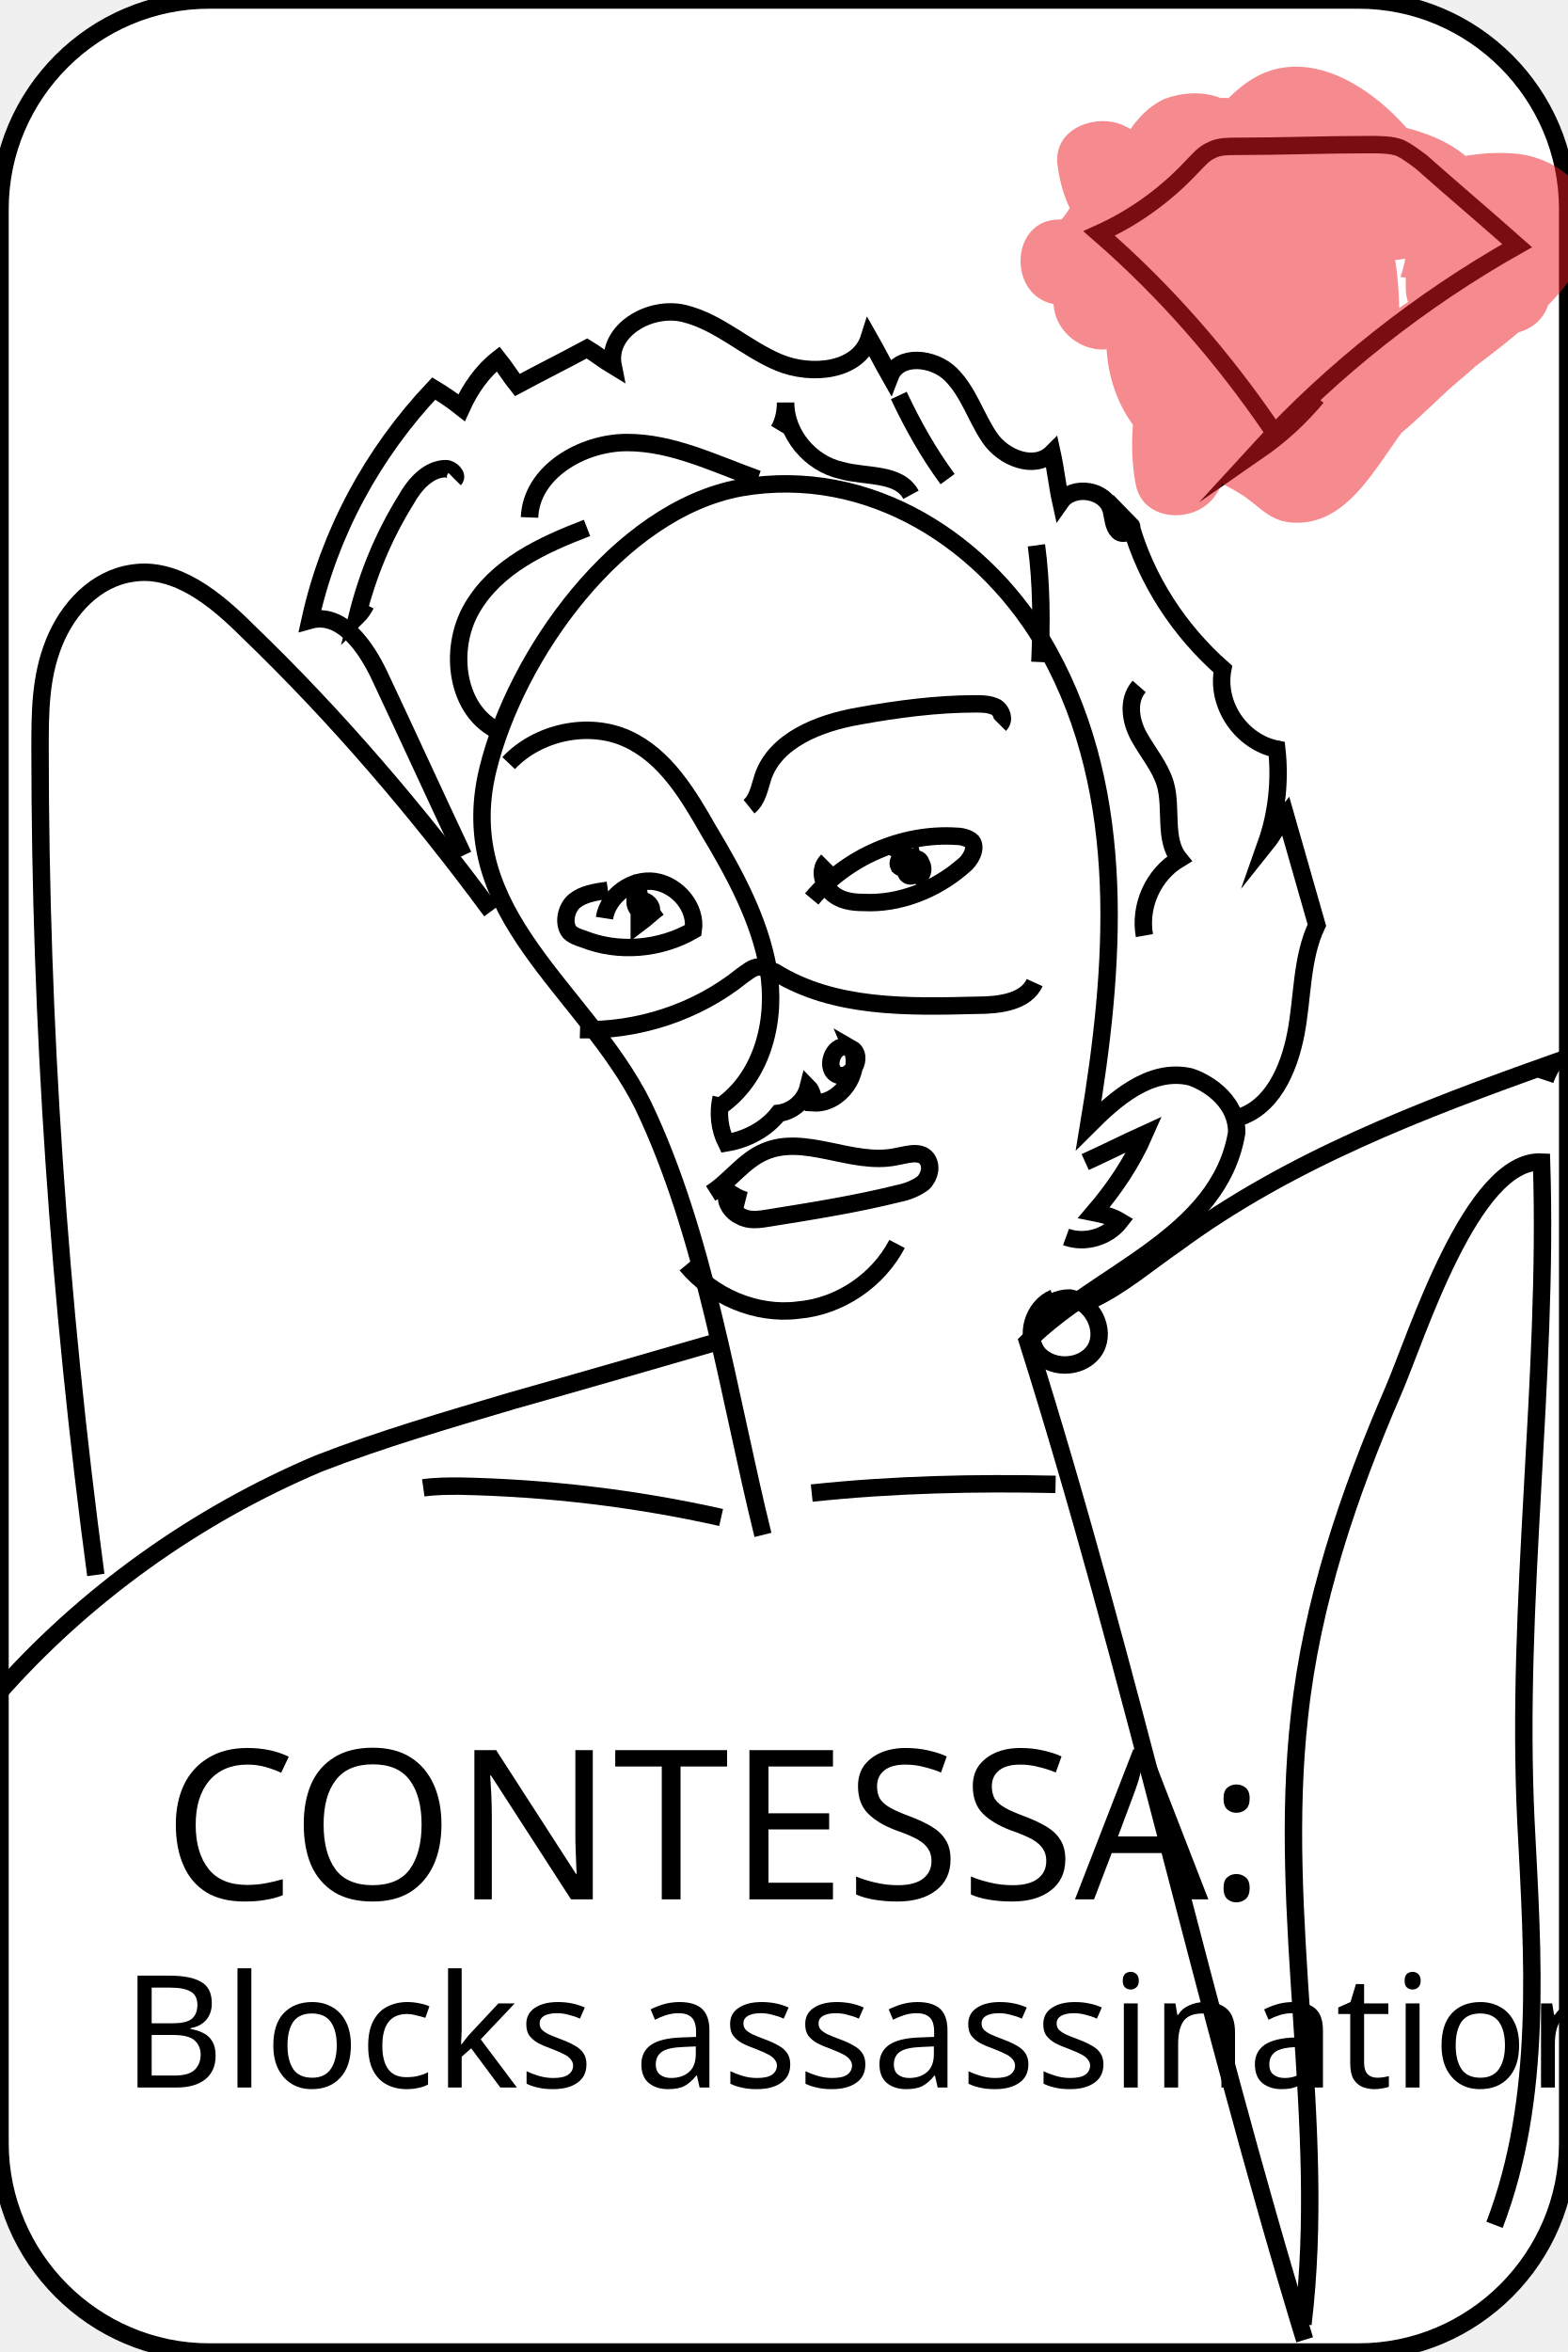
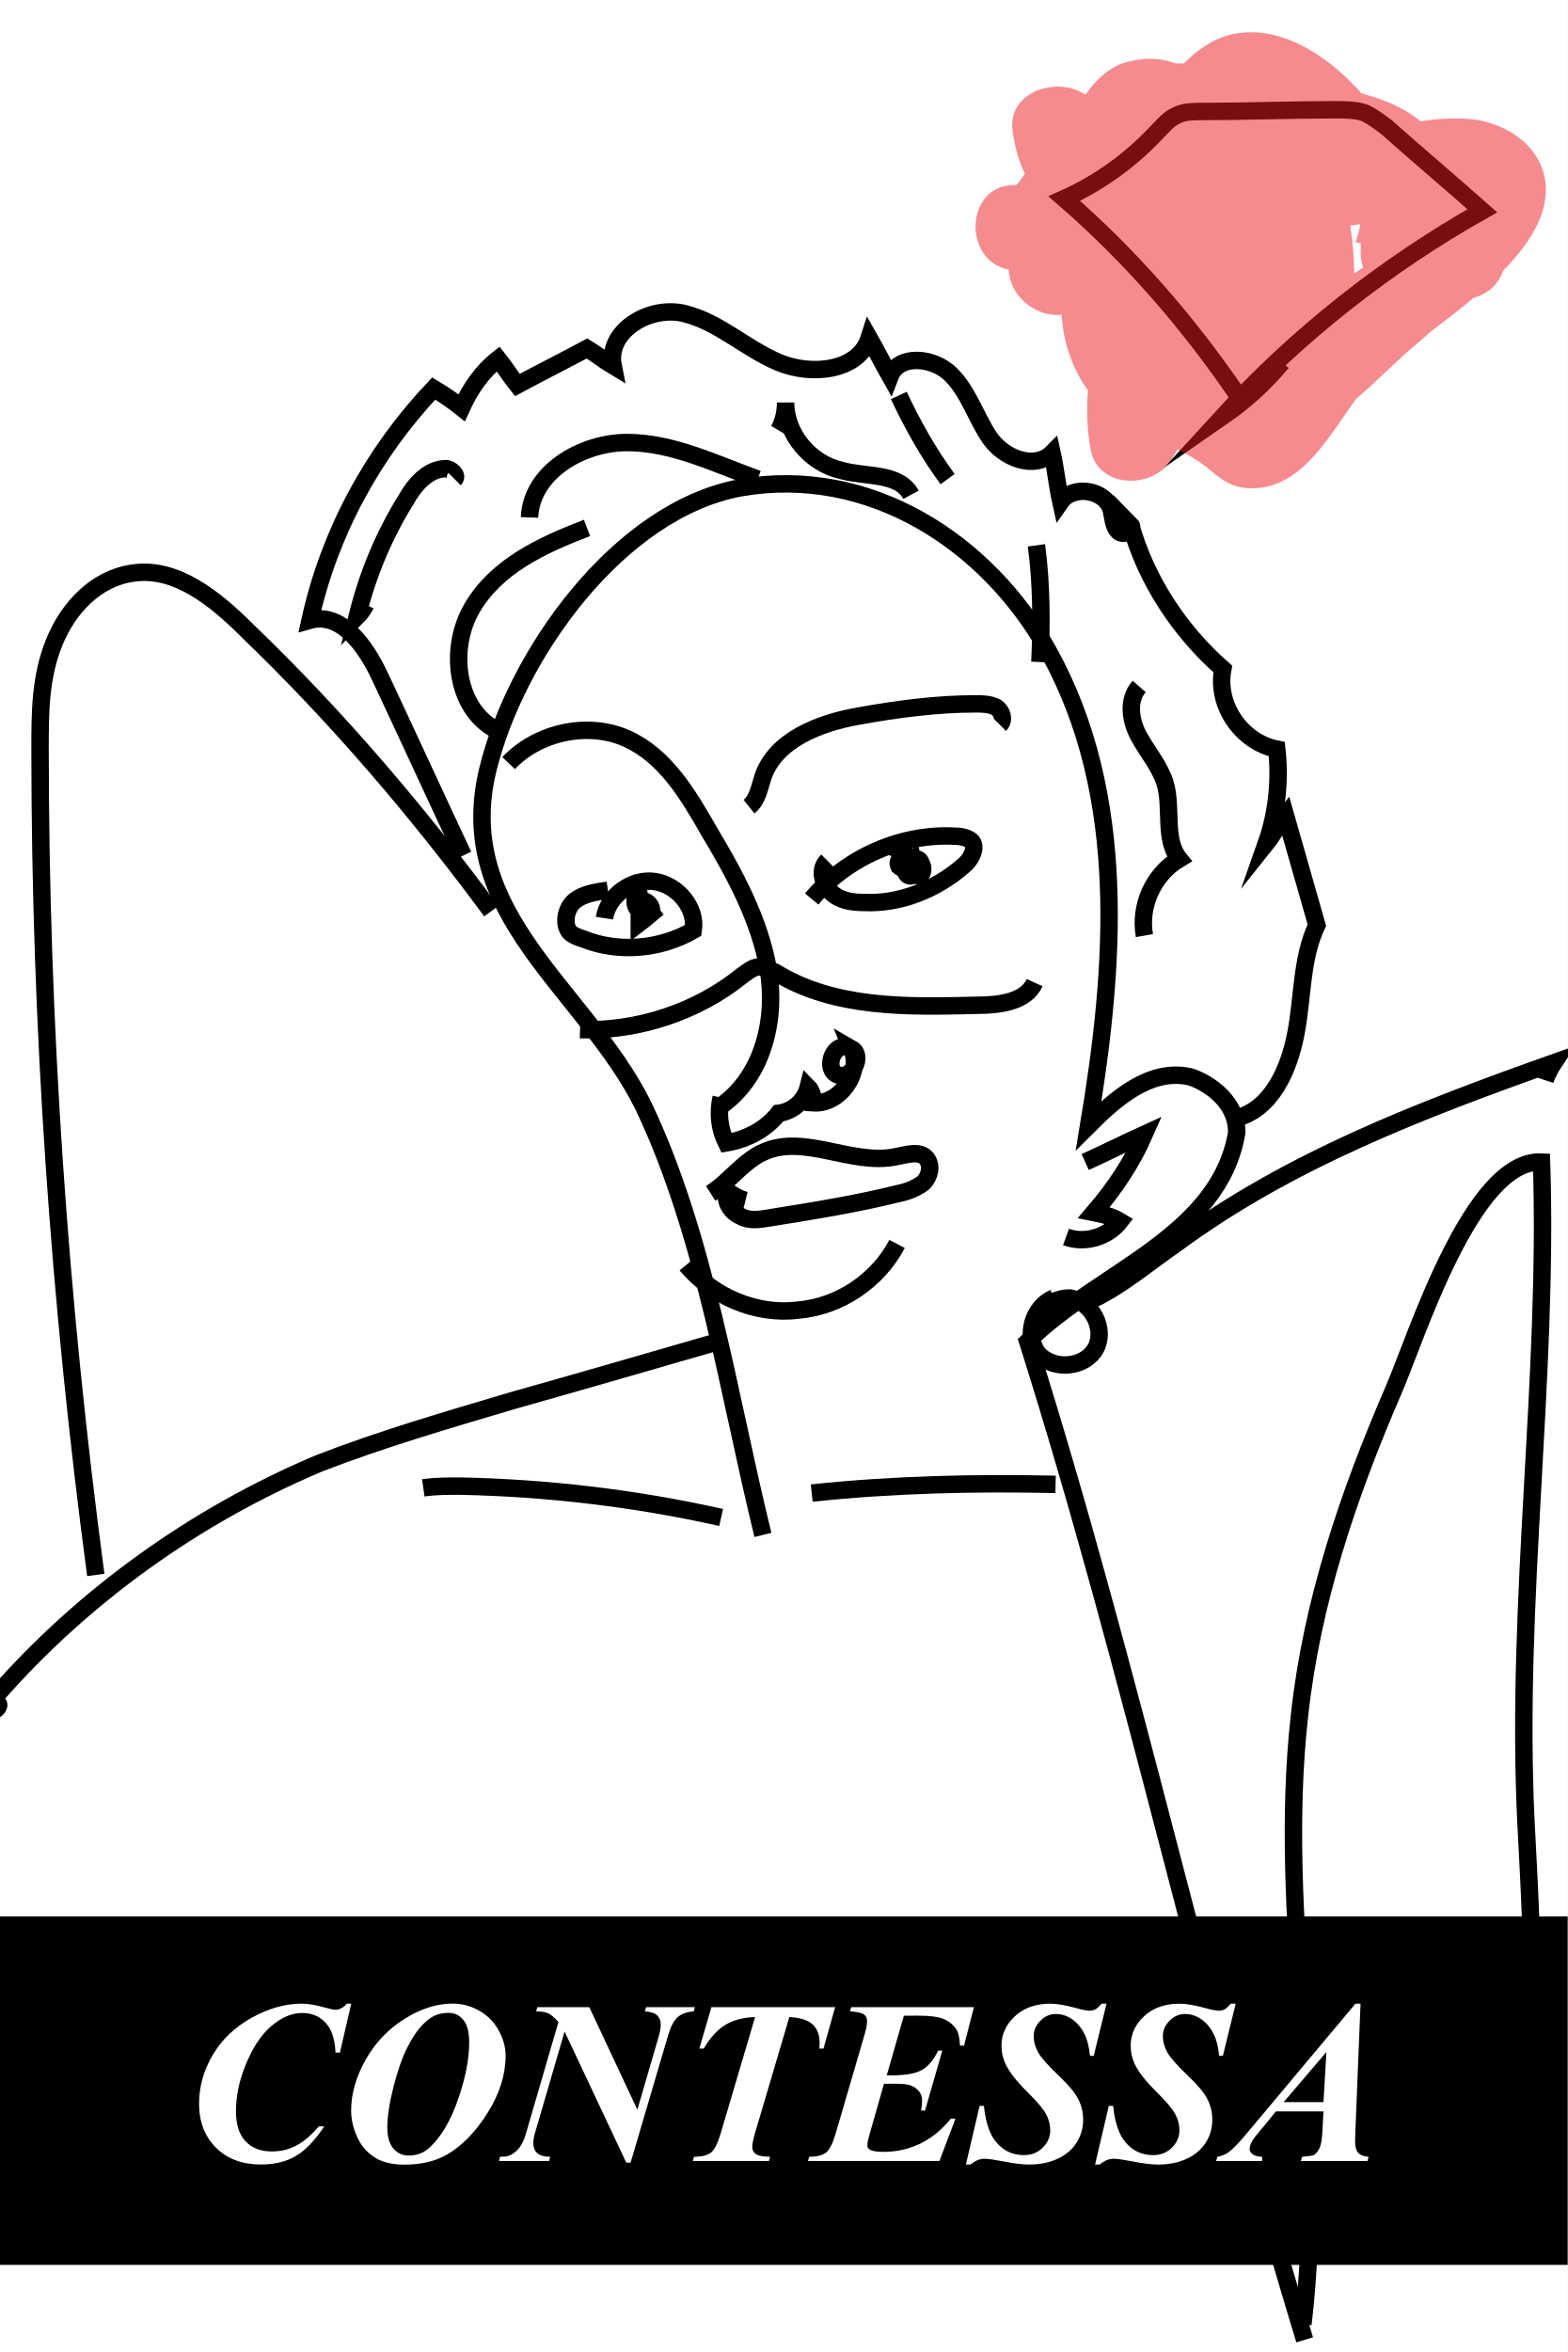
<svg xmlns="http://www.w3.org/2000/svg" version="1.1" id="Layer_1" x="0px" y="0px" viewBox="0 0 90 135" style="enable-background:new 0 0 90 135;" xml:space="preserve">
-   <style type="text/css">
+   <defs id="defs1888">
+     <rect x="6.586" y="110.904" width="81.449" height="36.743" id="rect2097" />
+   </defs>
+   <style type="text/css" id="style1843">
	.st0{fill:#FFFFFF;stroke:#000000;stroke-miterlimit:10;}
	.st1{fill:none;stroke:#000000;stroke-miterlimit:10;}
	.st2{opacity:0.51;}
	.st3{fill:#ED1C24;}
	.st4{fill:none;}
	.st5{font-family:'MosaicoSCSC';}
	.st6{font-size:9px;}
	.st7{font-size:12px;}
</style>
-   <path id="XMLID_15_" class="st0" d="M78,0H12C5.4,0,0,5.4,0,12v111c0,6.6,5.4,12,12,12h66c6.6,0,12-5.4,12-12V12C90,5.4,84.6,0,78,0  z" />
-   <path id="XMLID_92_" class="st1" d="M73,24.6c-2.8-4.1-6.1-7.9-9.9-11.2c2-0.9,3.8-2.2,5.3-3.8c0.4-0.4,0.7-0.8,1.2-1  c0.4-0.2,0.9-0.2,1.4-0.2c2.5,0,5.1-0.1,7.6-0.1c0.6,0,1.3,0,1.8,0.2c0.4,0.2,0.8,0.5,1.2,0.8c1.8,1.6,3.7,3.2,5.5,4.8  c-5.5,3.1-10.6,7.1-14.9,11.8c1.3-0.9,2.4-1.9,3.4-3.1" />
+   <rect style="fill:#ffffff;stroke-width:7.075;stroke-miterlimit:10" id="rect2163" width="90" height="135" x="0" y="0" />
+   <path id="XMLID_92_" class="st1" d="m 71,22.6 c -2.8,-4.1 -6.1,-7.9 -9.9,-11.2 2,-0.9 3.8,-2.2 5.3,-3.8 0.4,-0.4 0.7,-0.8 1.2,-1 0.4,-0.2 0.9,-0.2 1.4,-0.2 2.5,0 5.1,-0.1 7.6,-0.1 0.6,0 1.3,0 1.8,0.2 0.4,0.2 0.8,0.5 1.2,0.8 1.8,1.6 3.7,3.2 5.5,4.8 -5.5,3.1 -10.6,7.1 -14.9,11.8 1.3,-0.9 2.4,-1.9 3.4,-3.1" />
  <path id="XMLID_53_" class="st1" d="M43.8,88.1c-2-8.1-3.3-17.2-6.9-24.7C33.6,56.8,26,52.5,28,44.2c1.6-6.6,7.5-14.9,14.5-16.2  c7.4-1.3,14.2,3.1,17.7,9.4c4.6,8.3,3.8,18.2,2.3,27.2c1.5-1.5,3.5-3.3,5.8-2.8C69,62,71,63,71,65c-1,6-8,8-12,12  c6,19,10,38,15.9,57.3" />
  <path id="XMLID_94_" class="st1" d="M40.9,77.1c-3.8,1.1-7.6,2.2-11.5,3.3c-3.7,1.1-7.5,2.2-11.1,3.6c-7.1,3-13.5,7.6-18.5,13.3  c-0.2,0.2-0.4,0.6-0.2,0.8s0.5-0.4,0.2-0.3" />
  <path id="XMLID_95_" class="st1" d="M28.2,52.3c-4.2-5.7-8.9-11.2-14-16.1c-1.8-1.8-4.1-3.7-6.6-3.3c-2.1,0.3-3.7,2-4.5,4  S2.3,40.9,2.3,43c0,15.8,1.1,31.7,3.2,47.4" />
  <path id="XMLID_96_" class="st1" d="M62.7,74.6c1.7-0.8,3.2-2.1,4.8-3.2C74,66.6,81.6,63.7,89.2,61c-0.2,0.3-0.4,0.7-0.5,1" />
  <path id="XMLID_97_" class="st1" d="M74.8,133.4c1.4-11.6-1.5-23.3-0.2-34.9c0.7-6.5,2.8-12.7,5.4-18.7c1.3-3,4.5-13.3,8.5-13.1  c0.4,12.5-1.5,25.2-0.9,37.8c0.4,7.8,1,15.9-1.8,23.2" />
  <path id="XMLID_98_" class="st1" d="M70.9,64.2c2.1-0.5,3.1-2.8,3.5-4.9s0.3-4.3,1.2-6.2c-0.6-2.1-1.2-4.2-1.8-6.3  c-0.4,0.5-0.7,1.1-1.1,1.6c0.6-1.7,0.8-3.6,0.6-5.4c-2-0.4-3.5-2.5-3.1-4.6c-2.5-2.2-4.4-5.1-5.3-8.3c0.3,0.3-0.4,0.7-0.7,0.4  c-0.3-0.3-0.3-0.8-0.4-1.2c-0.3-1.2-2.2-1.5-2.9-0.5c-0.2-0.9-0.3-1.9-0.5-2.8c-1,1-2.8,0.3-3.6-0.9s-1.2-2.6-2.2-3.6  s-3-1.2-3.5,0.1c-0.4-0.7-0.8-1.5-1.2-2.2c-0.6,1.9-3.3,2.2-5.2,1.4c-1.9-0.8-3.4-2.3-5.4-2.8S34.8,19,35.2,21c-0.5-0.3-1-0.7-1.5-1  c-1.3,0.7-2.7,1.4-4,2.1c-0.4-0.5-0.7-1-1.1-1.5c-0.9,0.7-1.6,1.7-2.1,2.8c-0.5-0.4-1.1-0.8-1.6-1.1c-3.5,3.7-6,8.3-7.1,13.3  c1.8-0.5,3.2,1.5,4,3.2c1.6,3.4,3.2,6.9,4.8,10.3" />
  <path id="XMLID_99_" class="st1" d="M29.2,43.8c1.7-1.8,4.6-2.4,6.8-1.4c2.2,1,3.5,3.2,4.7,5.3c1.5,2.5,2.9,5.1,3.4,7.9  c0.5,2.9-0.3,6.1-2.6,7.8" />
  <path id="XMLID_100_" class="st1" d="M34.7,52.7c0.2-1.3,1.6-2.3,2.9-2.1c1.3,0.2,2.4,1.5,2.2,2.8c-1.9,1.1-4.3,1.3-6.3,0.5  c-0.3-0.1-0.6-0.2-0.8-0.4c-0.4-0.5-0.2-1.4,0.3-1.8c0.5-0.4,1.2-0.5,1.9-0.6" />
  <path id="XMLID_101_" class="st1" d="M46.6,51.6c2-2.4,5.2-3.8,8.3-3.6c0.3,0,0.7,0.1,0.9,0.3c0.3,0.4-0.1,1.1-0.5,1.4  c-1.6,1.4-3.7,2.2-5.7,2.1c-0.7,0-1.4-0.1-1.9-0.6c-0.5-0.5-0.7-1.3-0.2-1.8" />
  <path id="XMLID_102_" class="st1" d="M43,46.3c0.5-0.4,0.6-1.1,0.8-1.7c0.7-2.1,3.2-3.1,5.5-3.5c2.2-0.4,4.5-0.7,6.7-0.7  c0.4,0,0.8,0,1.2,0.2c0.3,0.2,0.5,0.7,0.2,1" />
  <path id="XMLID_103_" class="st1" d="M33.3,59.1c3.3,0.1,6.7-1,9.3-3.1c0.3-0.2,0.6-0.5,1-0.5c0.3,0,0.6,0.2,0.9,0.3  c3.4,2.1,7.6,2,11.6,1.9c1.3,0,2.8-0.2,3.3-1.3" />
  <path id="XMLID_104_" class="st1" d="M41.4,63c-0.2,0.9-0.1,1.8,0.3,2.6c1.2-0.2,2.3-0.8,3-1.7c0.8-0.1,1.5-0.7,1.7-1.5  c0.2,0.2,0.3,0.6,0.3,0.9c1.5,0.1,2.8-1.7,2.2-3.1c0.7,0.4,0,1.8-0.8,1.5c-0.8-0.3-0.3-1.8,0.5-1.6" />
  <path id="XMLID_105_" class="st1" d="M40.8,68.5c1.1-0.7,1.9-1.9,3.1-2.4c2.3-1,5,0.8,7.5,0.3c0.6-0.1,1.4-0.4,1.8,0.1  c0.3,0.4,0.2,1-0.2,1.4c-0.4,0.3-0.9,0.5-1.4,0.6c-2.4,0.6-4.9,1-7.4,1.4c-0.6,0.1-1.2,0.2-1.7-0.1c-0.5-0.2-1-0.9-0.7-1.4  c0.3,0.2,0.6,0.4,1,0.5" />
  <path id="XMLID_106_" class="st1" d="M39.4,72.6c1.5,1.8,4,2.9,6.4,2.6c2.4-0.2,4.6-1.7,5.7-3.8" />
  <path id="XMLID_107_" class="st1" d="M37.8,52.1c-0.4,0.3-0.7,0.6-1.1,0.9c0-0.4,0-0.9,0-1.3c0.3-0.1,0.7,0.2,0.7,0.5  c0,0.3-0.6,0.5-0.7,0.2c-0.1-0.3,0.5-0.6,0.5-0.2c-0.2,0.2-0.6,0.1-0.7-0.2c-0.1-0.3,0-0.6,0.1-0.9c0.2,0.2,0,0.6-0.3,0.6" />
  <path id="XMLID_108_" class="st1" d="M52.4,49.3c-0.4,0.2-0.2,0.8,0.2,0.8s0.4-0.8,0-0.8c0.4,0.2,0.5,0.7,0.2,1  c-0.4-0.1-0.8-0.4-0.8-0.9c0.4-0.3,0.9,0.5,0.5,0.7C52.4,50.4,52,50.3,52,50C51.9,49.7,52.1,49.5,52.4,49.3c0.1,0.4-0.6,0.7-0.8,0.4  c-0.2-0.4,0.5-0.8,0.7-0.4c-0.2,0.3-0.5,0.7-0.7,1" />
  <path id="XMLID_109_" class="st1" d="M62.3,66.7c1.1-0.5,2.3-1.1,3.4-1.6c-0.7,1.6-1.7,3.1-2.9,4.5c0.5,0.1,1,0.2,1.5,0.5  c-0.7,0.9-2,1.3-3.1,0.9" />
  <path id="XMLID_110_" class="st1" d="M59.9,75.4c0.1-0.6,0.9-0.9,1.5-0.9c1.3,0.2,2.1,1.8,1.5,2.9c-0.6,1.1-2.4,1.3-3.3,0.3  c-0.8-1-0.3-2.7,0.9-3.2" />
  <path id="XMLID_111_" class="st1" d="M43.5,27.5c-2.5-0.9-4.9-2.1-7.5-2.1c-2.6,0-5.5,1.7-5.6,4.3" />
  <path id="XMLID_112_" class="st1" d="M33.7,30.3c-2.6,1-5.2,2.2-6.6,4.6c-1.4,2.4-0.9,6,1.6,7.1" />
  <path id="XMLID_113_" class="st1" d="M26.1,27.5c0.2-0.2-0.2-0.6-0.5-0.6c-1,0-1.8,0.9-2.3,1.8c-1.3,2.1-2.2,4.3-2.8,6.7  c0.2-0.2,0.4-0.5,0.5-0.7" />
  <path id="XMLID_114_" class="st1" d="M52.3,28.4c-0.7-1.3-2.6-1-4-1.4c-1.8-0.4-3.2-2.1-3.2-3.9c0,0.5-0.1,1.1-0.4,1.6" />
  <path id="XMLID_115_" class="st1" d="M51.6,22.7c0.8,1.7,1.7,3.3,2.8,4.8" />
  <path id="XMLID_116_" class="st1" d="M59.5,31.3c0.3,2.2,0.3,4.5,0.2,6.7" />
  <path id="XMLID_117_" class="st1" d="M65.7,53.7c-0.3-1.7,0.5-3.5,2-4.4c-0.9-1.1-0.4-2.9-0.8-4.3c-0.3-1-1-1.8-1.5-2.7  c-0.5-0.9-0.7-2.1,0-2.9" />
  <path id="XMLID_119_" class="st1" d="M41.4,87.1c-4.9-1.1-10-1.7-15-1.8c-0.7,0-1.4,0-2.1,0.1" />
  <path id="XMLID_120_" class="st1" d="M46.6,85.7c4.7-0.5,9.4-0.6,14-0.5" />
-   <g id="XMLID_161_" class="st2">
+   <g id="XMLID_161_" class="st2" transform="translate(-2.581339,-1.979801)">
    <g id="XMLID_12_">
-       <path id="XMLID_18_" class="st3" d="M61,17.5c3.2,0,3.8-2.2,5.5-4.4c-1.4-0.8-2.8-1.6-4.2-2.4c-0.7,2.1-1.5,4-1.8,6.2    c-0.4,3.1,4.2,4.6,4.8,1.3c0.5-2.5,1.4-5.1,2.2-7.6c-1.2,0.5-2.4,1-3.7,1.5c0.6,0.4-0.3,4.5,1.3,5.8c1.2,1,3,1,3.9-0.5    c1.4-2.4,1.1-4.6,1-7.2c-0.2-3.2-5-3.2-5,0c0,2.8-0.9,5.3-0.5,8.1c0.3,2,2.9,2.2,4.2,1.1c3.1-2.6,3.2-6.9,3.9-10.6    c-1.6-0.2-3.3-0.4-4.9-0.7c-0.1,2-0.2,3.9,0.2,5.8c0.4,2,3.7,2.5,4.6,0.6c1.2-2.7,1.2-6.7-1.7-8.5c-1.2-0.8-2.7-0.8-4-0.3    c-0.6,0.3-1.1,0.7-1.5,1.2c-0.3,0.3-0.5,0.7-0.7,1c-0.9,1-0.6,1.5,0.9,1.4c-1.3,0.7-2.5,1.4-3.8,2.2c1.7,0.8,2.5,2.4,4.5,2.6    c1.8,0.2,3.5-0.6,4.8-1.7c1.2-1.1,2-3.5,3.7-3.3c1,0.1,1.6,1.8,2.4,2.1c-0.1-0.4-0.2-0.9-0.3-1.3c-0.7,0-1.3-0.3-1.6-0.8    c-0.1,1-0.3,2-0.4,3c0.5-0.5,3.1-0.2,3.7,0c2.1,0.6,2.7,1.4,1.9,3.8c1.6,0.2,3.3,0.4,4.9,0.7c-0.1-1.1,0-2.3,0.2-3.4    c-0.8,0.6-1.6,1.2-2.4,1.8c0.2,0.6,0.3,1.2,0.5,1.7c1.4-0.6,2.8-1.2,4.3-1.8c-0.2-0.4-0.4-0.8-0.7-1.2c-0.2,0.8-0.4,1.6-0.6,2.4    c0.2-0.2,0.4-0.3,0.5-0.5c-1.4-0.6-2.8-1.2-4.3-1.8c0.5,3.5-4.7,4.4-6.1,6.6c-0.3,0.3-0.5,0.6-0.8,0.8c1.2,0.7,1.6,0.5,1.2-0.7    c0.4-1.2-0.4-2.4,0.4-3.7c-1.6-0.4-3.1-0.8-4.7-1.3c0.1,3.6-1.6,7.1-1.1,10.9c0.3,1.9,1.9,3.1,3.8,2.2c4.9-2.4,5.5-10.5,4.3-15.1    c-0.4-1.7-3-2.6-4.2-1.1c-2,2.5-2.8,6.3-1.7,9.4c0.7,2,3.5,2.6,4.6,0.6c1.6-3,3.3-8.7-1.2-10.1c-5-1.6-7.2,5.3-7.8,9    c-0.4,2.1,1.6,4,3.7,2.8c2.5-1.4,5.5-3.9,5.4-7c-0.1-2.1-1.6-3.9-3.9-3.8c-4.9,0.1-8.8,8.4-8,12.6c0.3,1.7,2.4,2.2,3.7,1.5    c4-2.1,5.6-8,4-12.1c-0.5-1.5-2.2-2.4-3.7-1.5c-4.3,2.5-6.4,9.3-5.5,14c0.4,2.2,3.5,2.3,4.6,0.6c2-3,2.7-8.2,0.8-11.4    c-1.5-2.6-5-2.9-6.5,0c-1.3,2.6-0.3,6.6,1.9,8.4c1.5,1.2,3.7,2,5.3,3c1.2,0.8,1.7,1.7,3.4,1.6c3.4-0.2,4.9-4.7,7-6.6    c2.7-2.4,7.9-5.4,9.3-8.9c1.1-2.8-0.7-5-3.4-5.6c-1.7-0.3-3.6,0-5.2,0.4c-3,0.7-4.9,1-8.1,0.5c-3.1-0.5-4.5,4.3-1.3,4.8    c3.7,0.6,6.3,0.7,9.9-0.2c0.8-0.2,1.7-0.3,2.5-0.5c0.8-0.3,1.2-1.3-0.2-0.2c-1.5,1.2-2.8,2.6-4.3,3.9c-1.4,1.1-3.3,2.2-4.4,3.6    c-0.5,0.6-2.1,4-1.6,3.8c0.4-0.2-1.1-1.4-2.1-2c-0.5-0.3-1.1-0.4-1.5-0.7c-0.2-0.1-3.1-2.5-2.8-2.6c-0.8-0.2-1.6-0.4-2.4-0.6    c1.5,1.5,0.6,5.3-0.4,6.8c1.5,0.2,3,0.4,4.6,0.6c-0.5-2.4,1-7.1,3.2-8.3c-1.2-0.5-2.4-1-3.7-1.5c0.7,2,0.4,5.3-1.7,6.5    c1.2,0.5,2.4,1,3.7,1.5c-0.4-2,5.2-8.1-0.8-4.7c1.2,0.9,2.4,1.9,3.7,2.8c0.2-1.4,1.7-3.4,1.6-4.8c-0.2-2-1.3,1.3-1.8,2.1    c1.5,0.2,3,0.4,4.6,0.6c-0.4-1.2-0.4-3.4,0.5-4.5c-1.4-0.4-2.8-0.7-4.2-1.1c0.6,2.4,0.8,8.1-2,9.4c1.3,0.7,2.5,1.4,3.8,2.2    c-0.5-3.8,1.2-7.2,1.1-10.9c0-2.5-3.3-3.4-4.7-1.3c-1.8,2.9-2.3,12.8,3,12.4c2.5-0.2,5.3-3.5,7.1-5c2.3-1.9,5-4.7,4.5-7.9    c-0.3-2.2-2.5-3.2-4.3-1.8c-0.2,0.2-0.4,0.3-0.5,0.5c-0.7,0.6-0.8,1.6-0.6,2.4c0.2,1.4,0.9,2.4,1.9,3.4c1.6,1.4,4.3,0.5,4.3-1.8    c0-3.4-2.1-6.4-5.5-6.7c-1-0.1-2.2,0.9-2.4,1.8c-0.4,1.6-0.4,3-0.4,4.7c0,2.8,4.1,3.4,4.9,0.7c1.2-4.1,0.7-7.9-3.7-9.5    c-3-1.1-7.7-1.5-10.3,0.9c-0.8,0.7-1,2.1-0.4,3c3.3,5.3,15.4,3.8,10.4-3.2c-1.8-2.5-5.2-5.3-8.5-4.4c-1.4,0.4-2.4,1.4-3.4,2.5    c-2.4,2.7-2.3,2.1-5.2,0.7c-1.5-0.7-4,0.1-3.8,2.2c0.3,2.3,1.3,4.7,4.1,4.7c1,0,1.8-0.3,2.7-1c0.9-0.7,2.5-4.5,1-1.1    c1.5,0.2,3,0.4,4.6,0.6c-0.3-1.5-0.1-3,0-4.5C73,5.3,68.5,4.6,68,7.4c-0.5,2.7-0.4,6.5-2.6,8.4c1.4,0.4,2.8,0.7,4.2,1.1    c-0.3-2,0.6-4.7,0.6-6.8c-1.7,0-3.3,0-5,0c0.1,1.4,0.4,3.4-0.3,4.7c1.3-0.2,2.6-0.3,3.9-0.5c-0.3-0.3,0-3.2-0.2-3.8    c-0.4-1.3-1.1-2-2.2-2.7c-1.4-1-3.2,0.1-3.7,1.5c-0.8,2.4-1.7,5.1-2.2,7.6c1.6,0.4,3.2,0.9,4.8,1.3c0.3-2.2,1.1-4.1,1.8-6.2    c0.7-2.3-2.6-4.4-4.2-2.4c-0.3,0.4-1.8,3-2,3C57.8,12.5,57.8,17.5,61,17.5L61,17.5z" />
+       <path id="XMLID_18_" class="st3" d="m 61,17.5 c 3.2,0 3.8,-2.2 5.5,-4.4 -1.4,-0.8 -2.8,-1.6 -4.2,-2.4 -0.7,2.1 -1.5,4 -1.8,6.2 -0.4,3.1 4.2,4.6 4.8,1.3 0.5,-2.5 1.4,-5.1 2.2,-7.6 -1.2,0.5 -2.4,1 -3.7,1.5 0.6,0.4 -0.3,4.5 1.3,5.8 1.2,1 3,1 3.9,-0.5 1.4,-2.4 1.1,-4.6 1,-7.2 -0.2,-3.2 -5,-3.2 -5,0 0,2.8 -0.9,5.3 -0.5,8.1 0.3,2 2.9,2.2 4.2,1.1 3.1,-2.6 3.2,-6.9 3.9,-10.6 C 71,8.6 69.3,8.4 67.7,8.1 c -0.1,2 -0.2,3.9 0.2,5.8 0.4,2 3.7,2.5 4.6,0.6 C 73.7,11.8 73.7,7.8 70.8,6 69.6,5.2 68.1,5.2 66.8,5.7 66.2,6 65.7,6.4 65.3,6.9 c -0.3,0.3 -0.5,0.7 -0.7,1 -0.9,1 -0.6,1.5 0.9,1.4 -1.3,0.7 -2.5,1.4 -3.8,2.2 1.7,0.8 2.5,2.4 4.5,2.6 1.8,0.2 3.5,-0.6 4.8,-1.7 1.2,-1.1 2,-3.5 3.7,-3.3 1,0.1 1.6,1.8 2.4,2.1 -0.1,-0.4 -0.2,-0.9 -0.3,-1.3 -0.7,0 -1.3,-0.3 -1.6,-0.8 -0.1,1 -0.3,2 -0.4,3 0.5,-0.5 3.1,-0.2 3.7,0 2.1,0.6 2.7,1.4 1.9,3.8 1.6,0.2 3.3,0.4 4.9,0.7 -0.1,-1.1 0,-2.3 0.2,-3.4 -0.8,0.6 -1.6,1.2 -2.4,1.8 0.2,0.6 0.3,1.2 0.5,1.7 1.4,-0.6 2.8,-1.2 4.3,-1.8 -0.2,-0.4 -0.4,-0.8 -0.7,-1.2 -0.2,0.8 -0.4,1.6 -0.6,2.4 0.2,-0.2 0.4,-0.3 0.5,-0.5 -1.4,-0.6 -2.8,-1.2 -4.3,-1.8 0.5,3.5 -4.7,4.4 -6.1,6.6 -0.3,0.3 -0.5,0.6 -0.8,0.8 1.2,0.7 1.6,0.5 1.2,-0.7 0.4,-1.2 -0.4,-2.4 0.4,-3.7 -1.6,-0.4 -3.1,-0.8 -4.7,-1.3 0.1,3.6 -1.6,7.1 -1.1,10.9 0.3,1.9 1.9,3.1 3.8,2.2 4.9,-2.4 5.5,-10.5 4.3,-15.1 -0.4,-1.7 -3,-2.6 -4.2,-1.1 -2,2.5 -2.8,6.3 -1.7,9.4 0.7,2 3.5,2.6 4.6,0.6 1.6,-3 3.3,-8.7 -1.2,-10.1 -5,-1.6 -7.2,5.3 -7.8,9 -0.4,2.1 1.6,4 3.7,2.8 2.5,-1.4 5.5,-3.9 5.4,-7 -0.1,-2.1 -1.6,-3.9 -3.9,-3.8 -4.9,0.1 -8.8,8.4 -8,12.6 0.3,1.7 2.4,2.2 3.7,1.5 4,-2.1 5.6,-8 4,-12.1 -0.5,-1.5 -2.2,-2.4 -3.7,-1.5 -4.3,2.5 -6.4,9.3 -5.5,14 0.4,2.2 3.5,2.3 4.6,0.6 2,-3 2.7,-8.2 0.8,-11.4 -1.5,-2.6 -5,-2.9 -6.5,0 -1.3,2.6 -0.3,6.6 1.9,8.4 1.5,1.2 3.7,2 5.3,3 1.2,0.8 1.7,1.7 3.4,1.6 3.4,-0.2 4.9,-4.7 7,-6.6 2.7,-2.4 7.9,-5.4 9.3,-8.9 1.1,-2.8 -0.7,-5 -3.4,-5.6 -1.7,-0.3 -3.6,0 -5.2,0.4 -3,0.7 -4.9,1 -8.1,0.5 -3.1,-0.5 -4.5,4.3 -1.3,4.8 3.7,0.6 6.3,0.7 9.9,-0.2 0.8,-0.2 1.7,-0.3 2.5,-0.5 0.8,-0.3 1.2,-1.3 -0.2,-0.2 -1.5,1.2 -2.8,2.6 -4.3,3.9 -1.4,1.1 -3.3,2.2 -4.4,3.6 -0.5,0.6 -2.1,4 -1.6,3.8 0.4,-0.2 -1.1,-1.4 -2.1,-2 -0.5,-0.3 -1.1,-0.4 -1.5,-0.7 -0.2,-0.1 -3.1,-2.5 -2.8,-2.6 -0.8,-0.2 -1.6,-0.4 -2.4,-0.6 1.5,1.5 0.6,5.3 -0.4,6.8 1.5,0.2 3,0.4 4.6,0.6 -0.5,-2.4 1,-7.1 3.2,-8.3 -1.2,-0.5 -2.4,-1 -3.7,-1.5 0.7,2 0.4,5.3 -1.7,6.5 1.2,0.5 2.4,1 3.7,1.5 -0.4,-2 5.2,-8.1 -0.8,-4.7 1.2,0.9 2.4,1.9 3.7,2.8 0.2,-1.4 1.7,-3.4 1.6,-4.8 -0.2,-2 -1.3,1.3 -1.8,2.1 1.5,0.2 3,0.4 4.6,0.6 -0.4,-1.2 -0.4,-3.4 0.5,-4.5 -1.4,-0.4 -2.8,-0.7 -4.2,-1.1 0.6,2.4 0.8,8.1 -2,9.4 1.3,0.7 2.5,1.4 3.8,2.2 -0.5,-3.8 1.2,-7.2 1.1,-10.9 0,-2.5 -3.3,-3.4 -4.7,-1.3 -1.8,2.9 -2.3,12.8 3,12.4 2.5,-0.2 5.3,-3.5 7.1,-5 2.3,-1.9 5,-4.7 4.5,-7.9 -0.3,-2.2 -2.5,-3.2 -4.3,-1.8 -0.2,0.2 -0.4,0.3 -0.5,0.5 -0.7,0.6 -0.8,1.6 -0.6,2.4 0.2,1.4 0.9,2.4 1.9,3.4 1.6,1.4 4.3,0.5 4.3,-1.8 0,-3.4 -2.1,-6.4 -5.5,-6.7 -1,-0.1 -2.2,0.9 -2.4,1.8 -0.4,1.6 -0.4,3 -0.4,4.7 0,2.8 4.1,3.4 4.9,0.7 1.2,-4.1 0.7,-7.9 -3.7,-9.5 -3,-1.1 -7.7,-1.5 -10.3,0.9 -0.8,0.7 -1,2.1 -0.4,3 3.3,5.3 15.4,3.8 10.4,-3.2 C 79.8,5.9 76.4,3.1 73.1,4 71.7,4.4 70.7,5.4 69.7,6.5 67.3,9.2 67.4,8.6 64.5,7.2 63,6.5 60.5,7.3 60.7,9.4 c 0.3,2.3 1.3,4.7 4.1,4.7 1,0 1.8,-0.3 2.7,-1 0.9,-0.7 2.5,-4.5 1,-1.1 1.5,0.2 3,0.4 4.6,0.6 -0.3,-1.5 -0.1,-3 0,-4.5 C 73,5.3 68.5,4.6 68,7.4 c -0.5,2.7 -0.4,6.5 -2.6,8.4 1.4,0.4 2.8,0.7 4.2,1.1 -0.3,-2 0.6,-4.7 0.6,-6.8 -1.7,0 -3.3,0 -5,0 0.1,1.4 0.4,3.4 -0.3,4.7 1.3,-0.2 2.6,-0.3 3.9,-0.5 -0.3,-0.3 0,-3.2 -0.2,-3.8 -0.4,-1.3 -1.1,-2 -2.2,-2.7 -1.4,-1 -3.2,0.1 -3.7,1.5 -0.8,2.4 -1.7,5.1 -2.2,7.6 1.6,0.4 3.2,0.9 4.8,1.3 0.3,-2.2 1.1,-4.1 1.8,-6.2 0.7,-2.3 -2.6,-4.4 -4.2,-2.4 -0.3,0.4 -1.8,3 -2,3 -3.1,-0.1 -3.1,4.9 0.1,4.9 z" />
    </g>
  </g>
  <path id="XMLID_62_" class="st4" d="M12,0h66c6.6,0,12,5.4,12,12v111c0,6.6-5.4,12-12,12H12c-6.6,0-12-5.4-12-12V12  C0,5.4,5.4,0,12,0z" />
-   <text id="XMLID_16_" transform="matrix(1 0 0 1 0 94.6201)">
-     <tspan x="0" y="0" class="st5 st6"> </tspan>
-     <tspan x="0" y="14.4" class="st5 st7">   CONTESSA: </tspan>
-     <tspan x="0" y="25.2" class="st5 st6">   Blocks assassination</tspan>
-   </text>
+   <rect style="fill:#000000;stroke-width:6.943;stroke-miterlimit:10" id="rect1900" width="90" height="20" x="0" y="110" />
+   <g aria-label="CONTESSA" transform="translate(3.970791,1.35433)" id="text2095" style="font-style:italic;font-weight:bold;font-size:13.333px;font-family:'Times New Roman';-inkscape-font-specification:'Times New Roman,  Bold Italic';white-space:pre">
+     <path d="m 16.195,113.652 -0.651,2.806 h -0.254 q -0.046,-1.146 -0.566,-1.706 -0.514,-0.566 -1.348,-0.566 -0.898,0 -1.79,0.768 -0.892,0.768 -1.51,2.35 -0.501,1.283 -0.501,2.533 0,1.12 0.547,1.712 0.553,0.586 1.51,0.586 0.775,0 1.413,-0.339 0.638,-0.339 1.289,-1.1 h 0.312 q -0.807,1.211 -1.634,1.699 -0.82,0.488 -2.012,0.488 -1.595,0 -2.572,-0.964 -0.97,-0.97 -0.97,-2.526 0,-1.458 0.775,-2.78 0.775,-1.328 2.227,-2.142 1.458,-0.82 2.897,-0.82 0.547,0 1.361,0.234 0.417,0.117 0.579,0.117 0.326,0 0.658,-0.352 z" style="fill:#ffffff" id="path2667" />
+     <path d="m 19.229,122.89 q -1.068,0 -1.725,-0.436 -0.658,-0.436 -0.99,-1.191 -0.326,-0.755 -0.326,-1.471 0,-1.445 0.827,-2.91 0.827,-1.471 2.227,-2.35 1.406,-0.885 2.773,-0.885 0.801,0 1.517,0.404 0.723,0.404 1.12,1.126 0.404,0.723 0.404,1.458 0,1.647 -1.048,3.307 -1.048,1.654 -2.357,2.396 -0.99,0.553 -2.422,0.553 z m 2.572,-8.711 q -0.514,0 -0.879,0.189 -0.358,0.182 -0.749,0.618 -0.391,0.436 -0.794,1.25 -0.404,0.807 -0.762,2.201 -0.352,1.393 -0.352,2.324 0,0.794 0.345,1.204 0.345,0.404 0.885,0.404 0.716,0 1.217,-0.475 0.996,-0.944 1.621,-2.767 0.632,-1.829 0.632,-3.255 0,-0.892 -0.339,-1.289 -0.332,-0.404 -0.827,-0.404 z" style="fill:#ffffff" id="path2669" />
+     <path d="m 29.861,113.854 2.76,5.885 1.243,-4.271 q 0.098,-0.352 0.098,-0.625 0,-0.326 -0.208,-0.521 -0.202,-0.195 -0.703,-0.228 l 0.072,-0.241 h 2.799 l -0.065,0.241 q -0.534,0.033 -0.885,0.299 -0.345,0.267 -0.586,1.074 l -2.155,7.311 h -0.247 l -3.542,-7.526 -1.712,5.866 q -0.085,0.306 -0.085,0.547 0,0.352 0.228,0.566 0.234,0.208 0.742,0.208 l -0.059,0.241 h -2.878 l 0.059,-0.241 q 0.371,0 0.527,-0.065 0.273,-0.104 0.534,-0.397 0.26,-0.299 0.423,-0.859 l 1.868,-6.413 q -0.345,-0.384 -0.579,-0.495 -0.234,-0.111 -0.703,-0.117 l 0.072,-0.241 z" style="fill:#ffffff" id="path2671" />
+     <path d="m 36.872,113.854 h 7.103 l -0.671,2.376 H 43.07 q 0.013,-0.189 0.013,-0.332 0,-0.677 -0.397,-1.048 -0.397,-0.378 -1.341,-0.43 l -1.966,6.647 q -0.163,0.553 -0.163,0.82 0,0.247 0.202,0.397 0.202,0.143 0.82,0.156 l -0.059,0.241 h -4.381 l 0.078,-0.241 q 0.671,0 0.977,-0.247 0.306,-0.254 0.56,-1.126 l 1.966,-6.647 q -1.016,0.033 -1.699,0.443 -0.684,0.41 -1.25,1.367 h -0.254 z" style="fill:#ffffff" id="path2673" />
+     <path d="m 47.92,114.342 -0.983,3.424 h 0.299 q 1.185,0 1.725,-0.312 0.547,-0.312 0.924,-1.107 h 0.241 l -0.99,3.437 h -0.228 q 0.059,-0.345 0.059,-0.56 0,-0.358 -0.215,-0.586 -0.208,-0.228 -0.547,-0.326 -0.221,-0.065 -0.918,-0.065 h -0.508 l -0.846,2.962 q -0.111,0.391 -0.111,0.579 0,0.15 0.143,0.241 0.208,0.13 0.788,0.13 1.113,0 2.096,-0.469 0.983,-0.475 1.764,-1.432 h 0.267 l -0.918,2.422 h -7.552 l 0.078,-0.241 q 0.664,0 0.97,-0.247 0.306,-0.254 0.553,-1.107 l 1.66,-5.684 q 0.137,-0.475 0.137,-0.749 0,-0.247 -0.176,-0.378 -0.176,-0.137 -0.801,-0.182 l 0.072,-0.241 h 7.038 l -0.566,2.207 h -0.234 q -0.026,-0.651 -0.202,-0.918 -0.273,-0.417 -0.729,-0.605 -0.449,-0.195 -1.465,-0.195 z" style="fill:#ffffff" id="path2675" />
+     <path d="m 59.555,113.652 -0.736,2.995 h -0.215 q -0.072,-0.703 -0.254,-1.126 -0.273,-0.612 -0.729,-0.944 -0.449,-0.332 -0.977,-0.332 -0.508,0 -0.892,0.391 -0.378,0.384 -0.378,0.872 0,0.482 0.26,0.951 0.267,0.462 1.25,1.4 0.788,0.749 1.055,1.289 0.273,0.54 0.273,1.172 0,0.71 -0.378,1.309 -0.378,0.599 -1.1,0.931 -0.716,0.326 -1.628,0.326 -0.56,0 -1.413,-0.169 -0.846,-0.163 -1.126,-0.163 -0.221,0 -0.397,0.072 -0.176,0.065 -0.436,0.26 h -0.254 l 0.788,-3.366 h 0.247 q 0.085,0.885 0.358,1.51 0.273,0.618 0.781,0.97 0.508,0.345 1.159,0.345 0.645,0 1.074,-0.423 0.436,-0.43 0.436,-1.003 0,-0.488 -0.247,-0.938 -0.241,-0.449 -1.113,-1.309 -0.866,-0.859 -1.198,-1.536 -0.241,-0.501 -0.241,-1.068 0,-0.983 0.775,-1.699 0.775,-0.716 2.025,-0.716 0.566,0 1.491,0.254 0.54,0.15 0.762,0.15 0.189,0 0.339,-0.078 0.15,-0.085 0.352,-0.326 z" style="fill:#ffffff" id="path2677" />
+     <path d="m 66.97,113.652 -0.736,2.995 h -0.215 q -0.072,-0.703 -0.254,-1.126 -0.273,-0.612 -0.729,-0.944 -0.449,-0.332 -0.977,-0.332 -0.508,0 -0.892,0.391 -0.378,0.384 -0.378,0.872 0,0.482 0.26,0.951 0.267,0.462 1.25,1.4 0.788,0.749 1.055,1.289 0.273,0.54 0.273,1.172 0,0.71 -0.378,1.309 -0.378,0.599 -1.1,0.931 -0.716,0.326 -1.628,0.326 -0.56,0 -1.413,-0.169 -0.846,-0.163 -1.126,-0.163 -0.221,0 -0.397,0.072 -0.176,0.065 -0.436,0.26 H 58.897 l 0.788,-3.366 h 0.247 q 0.085,0.885 0.358,1.51 0.273,0.618 0.781,0.97 0.508,0.345 1.159,0.345 0.645,0 1.074,-0.423 0.436,-0.43 0.436,-1.003 0,-0.488 -0.247,-0.938 -0.241,-0.449 -1.113,-1.309 -0.866,-0.859 -1.198,-1.536 -0.241,-0.501 -0.241,-1.068 0,-0.983 0.775,-1.699 0.775,-0.716 2.025,-0.716 0.566,0 1.491,0.254 0.54,0.15 0.762,0.15 0.189,0 0.339,-0.078 0.15,-0.085 0.352,-0.326 z" style="fill:#ffffff" id="path2679" />
+     <path d="M 72.009,119.837 H 69.275 l -0.547,0.677 -0.625,0.749 q -0.182,0.241 -0.267,0.436 -0.065,0.15 -0.065,0.299 0,0.156 0.163,0.293 0.169,0.13 0.553,0.15 v 0.241 H 65.85 l 0.065,-0.241 q 0.352,-0.059 0.625,-0.247 0.365,-0.26 1.048,-1.074 l 6.256,-7.467 h 0.293 l -0.293,7.227 q -0.02,0.566 -0.02,0.684 0,0.443 0.176,0.645 0.182,0.202 0.599,0.234 l -0.065,0.241 h -3.822 l 0.072,-0.241 q 0.566,-0.052 0.651,-0.091 0.182,-0.091 0.332,-0.378 0.15,-0.293 0.182,-1.009 z m 0,-0.534 0.169,-2.878 -2.454,2.878 z" style="fill:#ffffff" id="path2681" />
+   </g>
+   <rect style="fill:#ffffff;stroke-width:6.943;stroke-miterlimit:10" id="rect2161" width="15.284" height="19.156" x="0.855" y="1.555" />
</svg>
